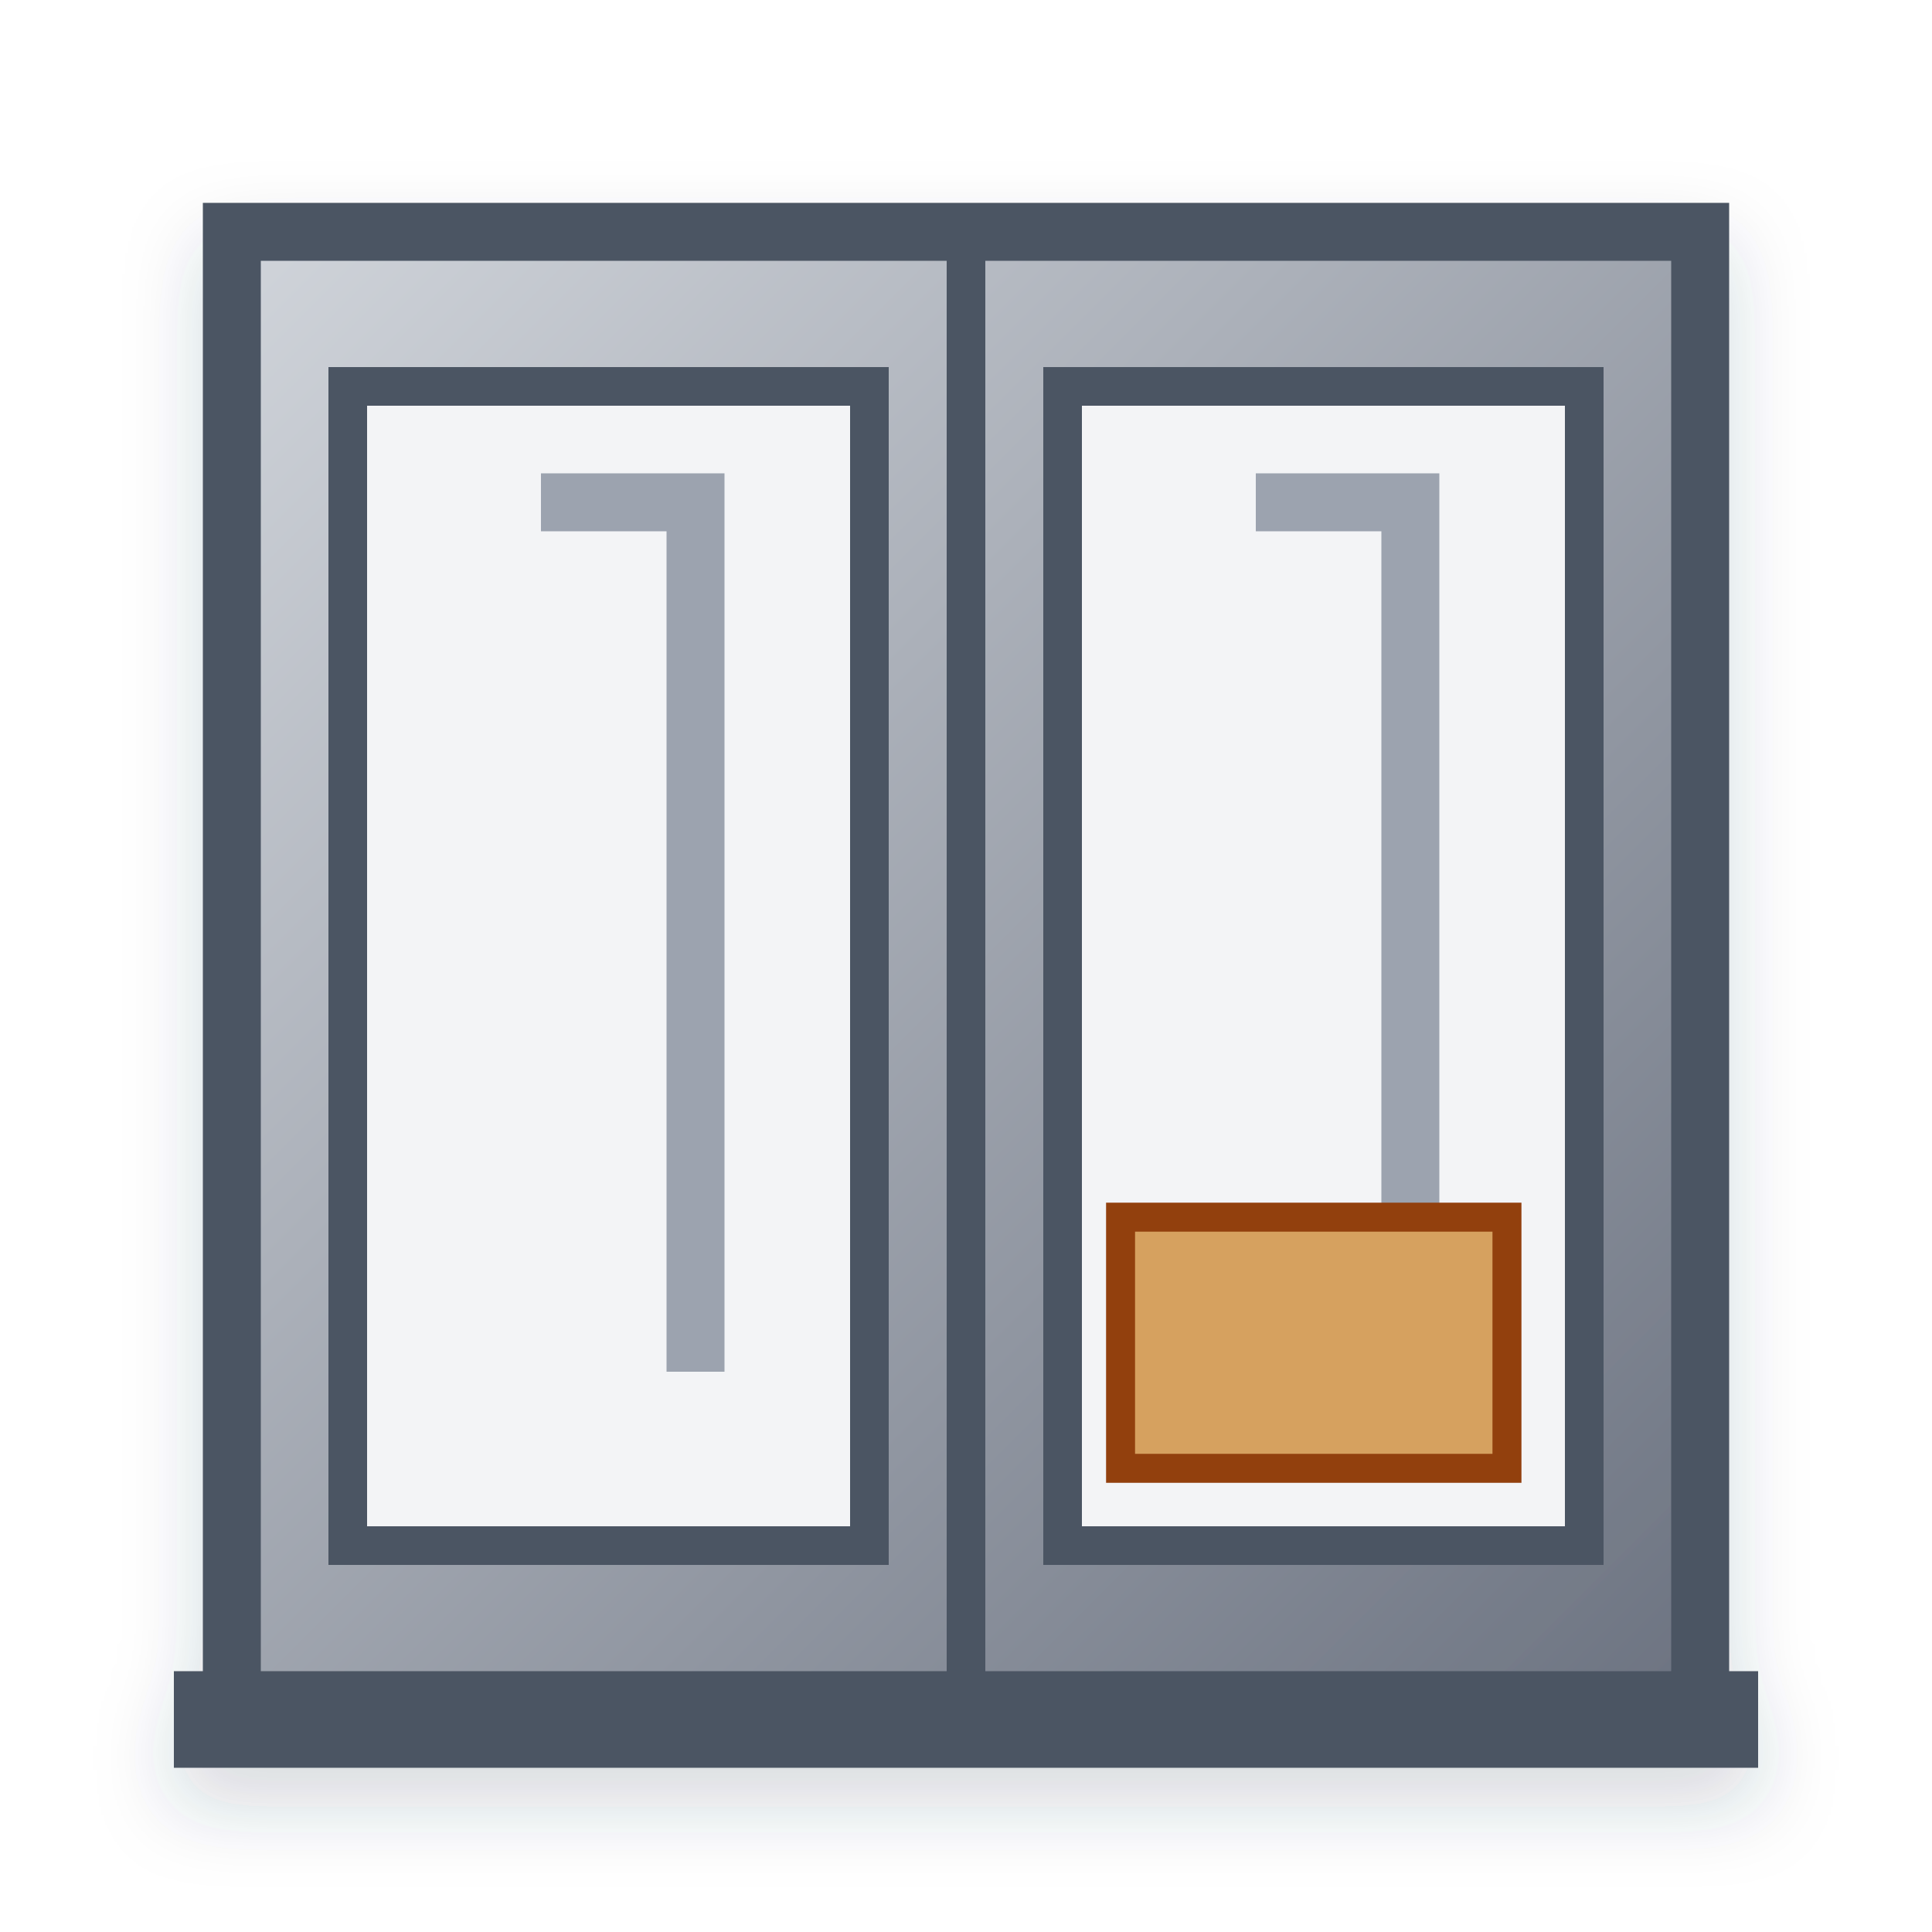
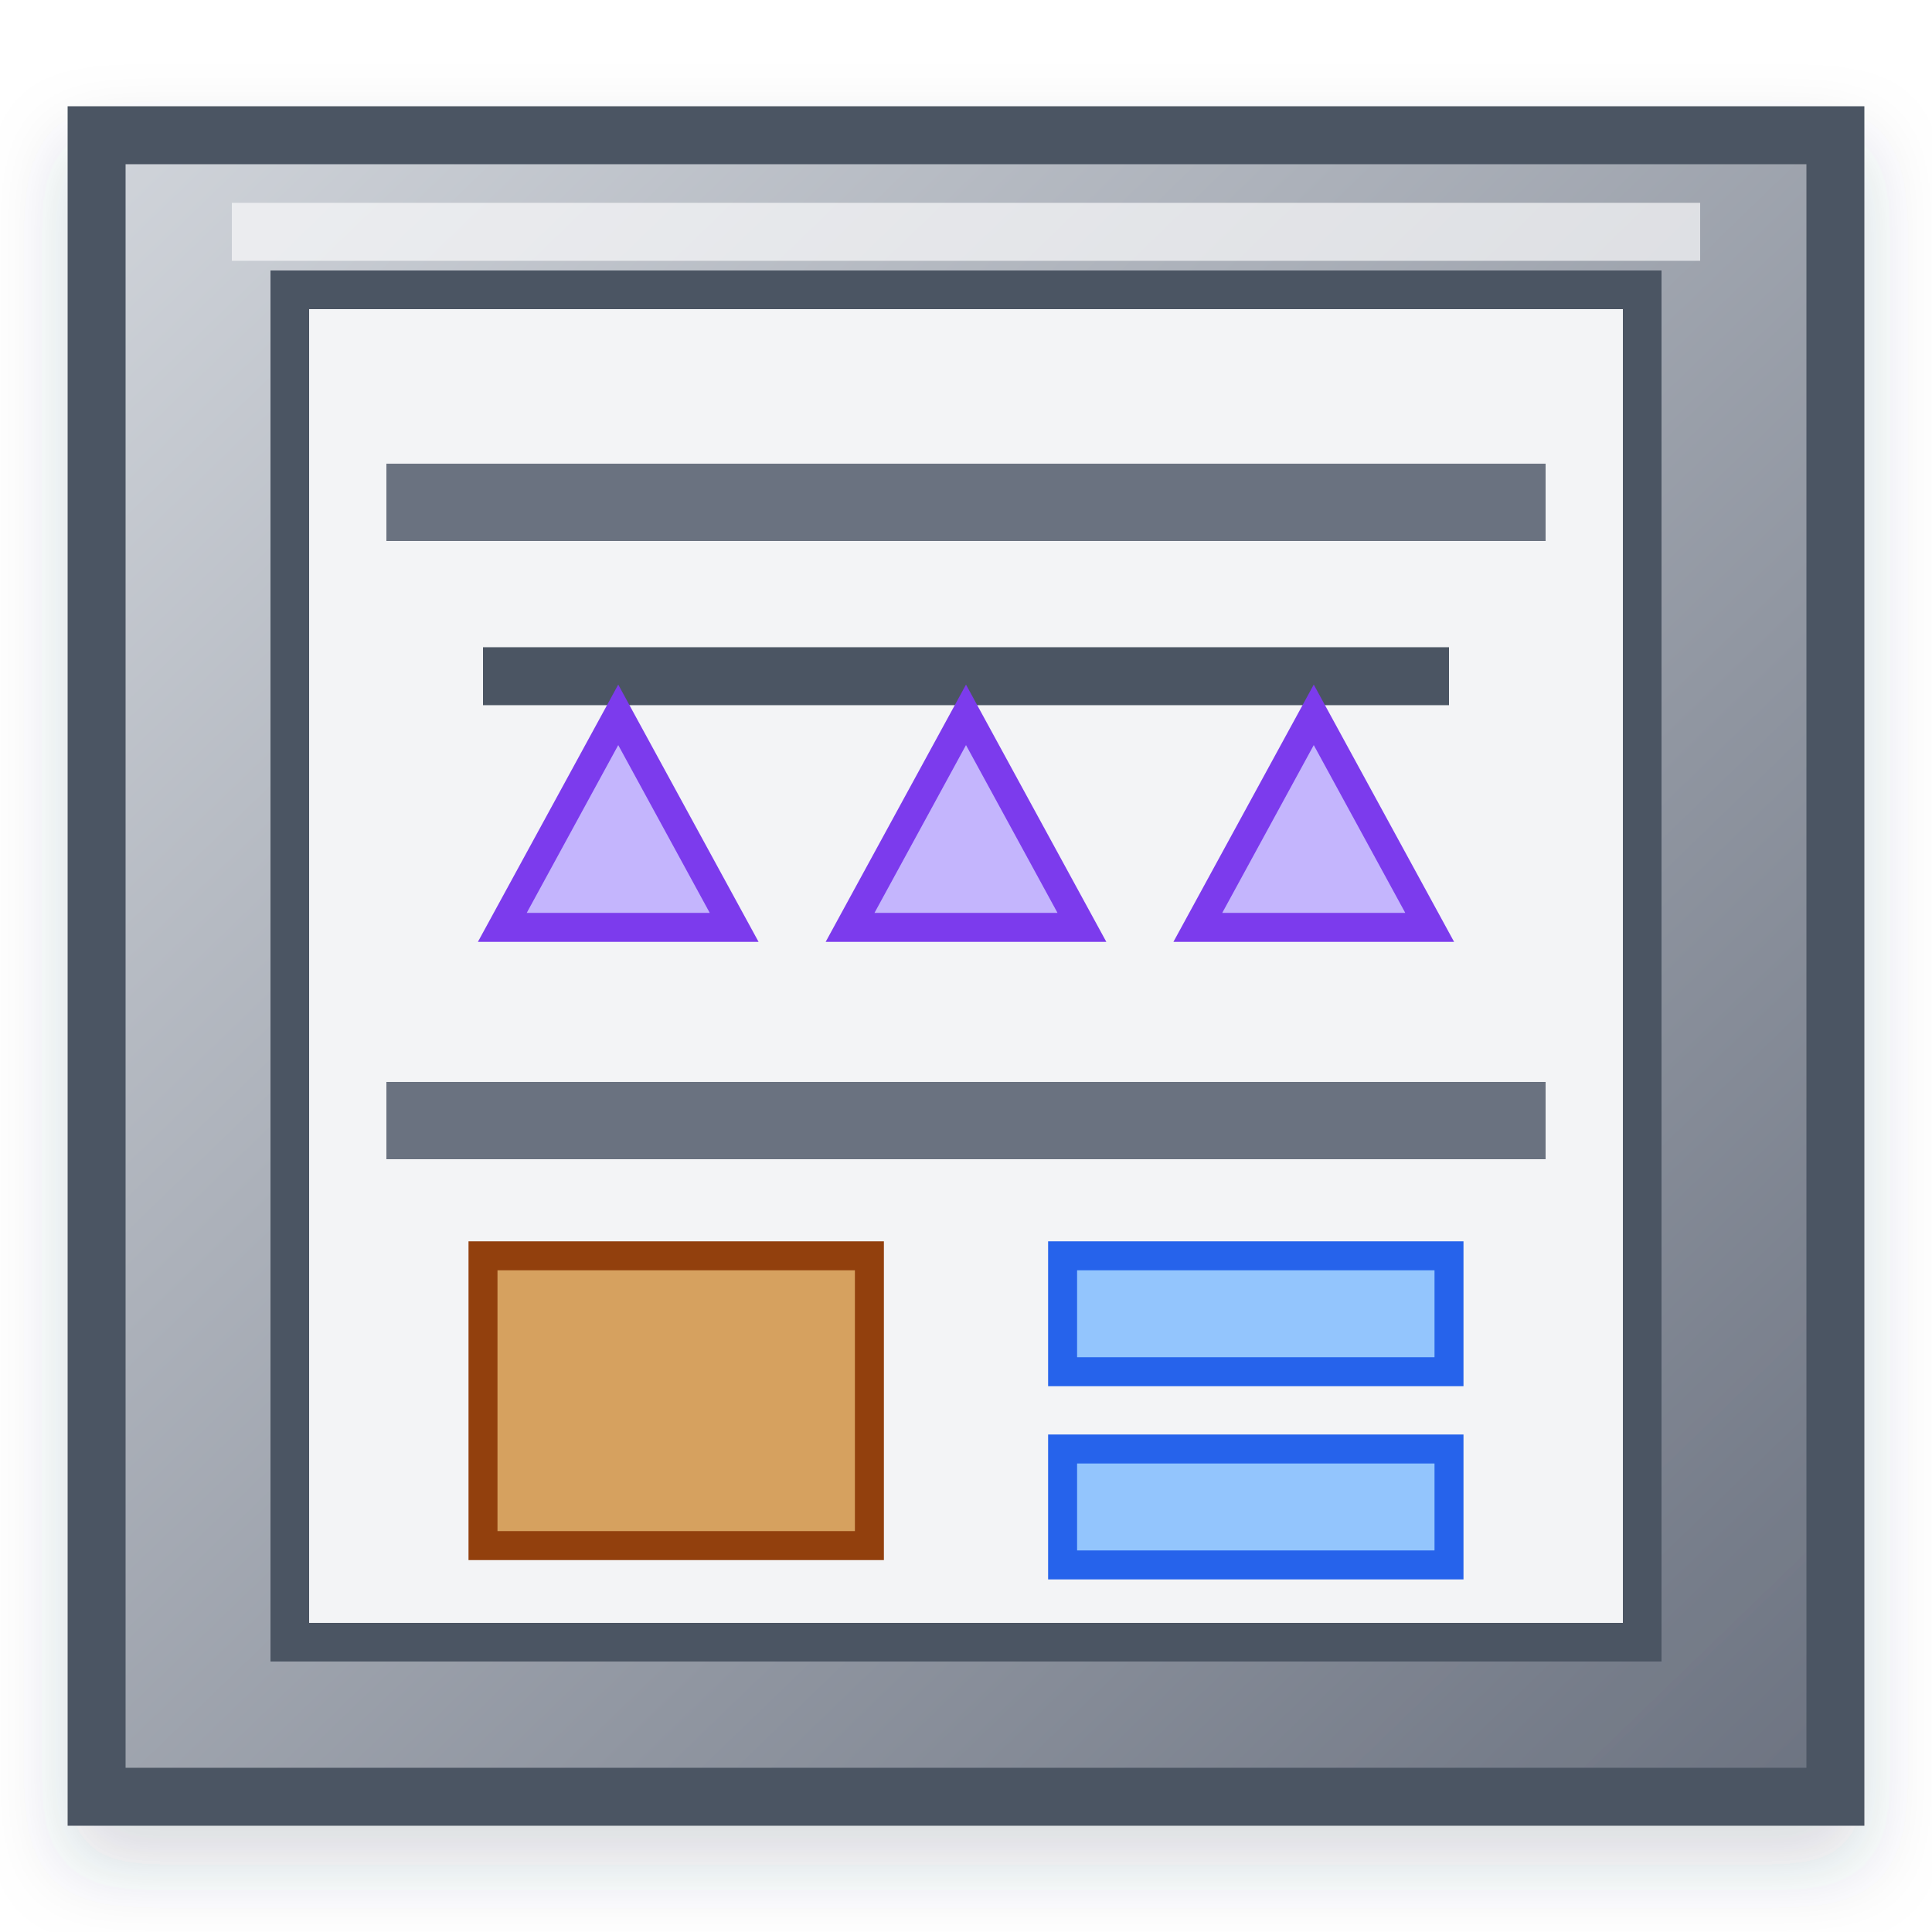
<svg xmlns="http://www.w3.org/2000/svg" viewBox="0 0 100 100">
  <defs>
    <linearGradient id="furniture-closet-main" x1="0" y1="0" x2="1" y2="1">
      <stop offset="0" stop-color="#d1d5db" />
      <stop offset="1" stop-color="#6b7280" />
    </linearGradient>
    <filter id="furniture-closet-shadow" x="-20%" y="-20%" width="140%" height="140%">
      <feDropShadow dx="0" dy="2" stdDeviation="2" flood-color="#334155" flood-opacity=".18" />
    </filter>
  </defs>
  <g filter="url(#furniture-closet-shadow)">
-     <path d="M12 12h76v77H12Z" fill="url(#furniture-closet-main)" stroke="#4b5563" stroke-width="3" />
-     <path d="M50 13v75M18 20h27v60H18ZM55 20h27v60H55Z" fill="#f3f4f6" stroke="#4b5563" stroke-width="2" />
-     <path d="M28 26h8v45M65 26h8v45" fill="none" stroke="#9ca3af" stroke-width="3" />
-     <path d="M58 63h20v13H58Z" fill="#d6a15f" stroke="#92400e" stroke-width="1.5" />
-     <path d="M9 89h82" fill="none" stroke="#4b5563" stroke-width="5" />
+     <path d="M5 7h90v86H5Z" fill="url(#furniture-closet-main)" stroke="#4b5563" stroke-width="3" />
+     <path d="M15 15h70v70H15Z" fill="#f3f4f6" stroke="#4b5563" stroke-width="2" />
+     <path d="M20 26h60M20 58h60" fill="none" stroke="#6b7280" stroke-width="4" />
+     <path d="M25 35h50" fill="none" stroke="#4b5563" stroke-width="3" />
+     <path d="m32 37-6 11h12Zm18 0-6 11h12Zm18 0-6 11h12Z" fill="#c4b5fd" stroke="#7c3aed" stroke-width="1.5" />
+     <path d="M25 65h20v15H25Z" fill="#d6a15f" stroke="#92400e" stroke-width="1.5" />
+     <path d="M55 65h20v6H55ZM55 75h20v6H55Z" fill="#93c5fd" stroke="#2563eb" stroke-width="1.5" />
+     <path d="M12 12h76" fill="none" stroke="#f9fafb" stroke-width="3" opacity=".7" />
  </g>
</svg>
